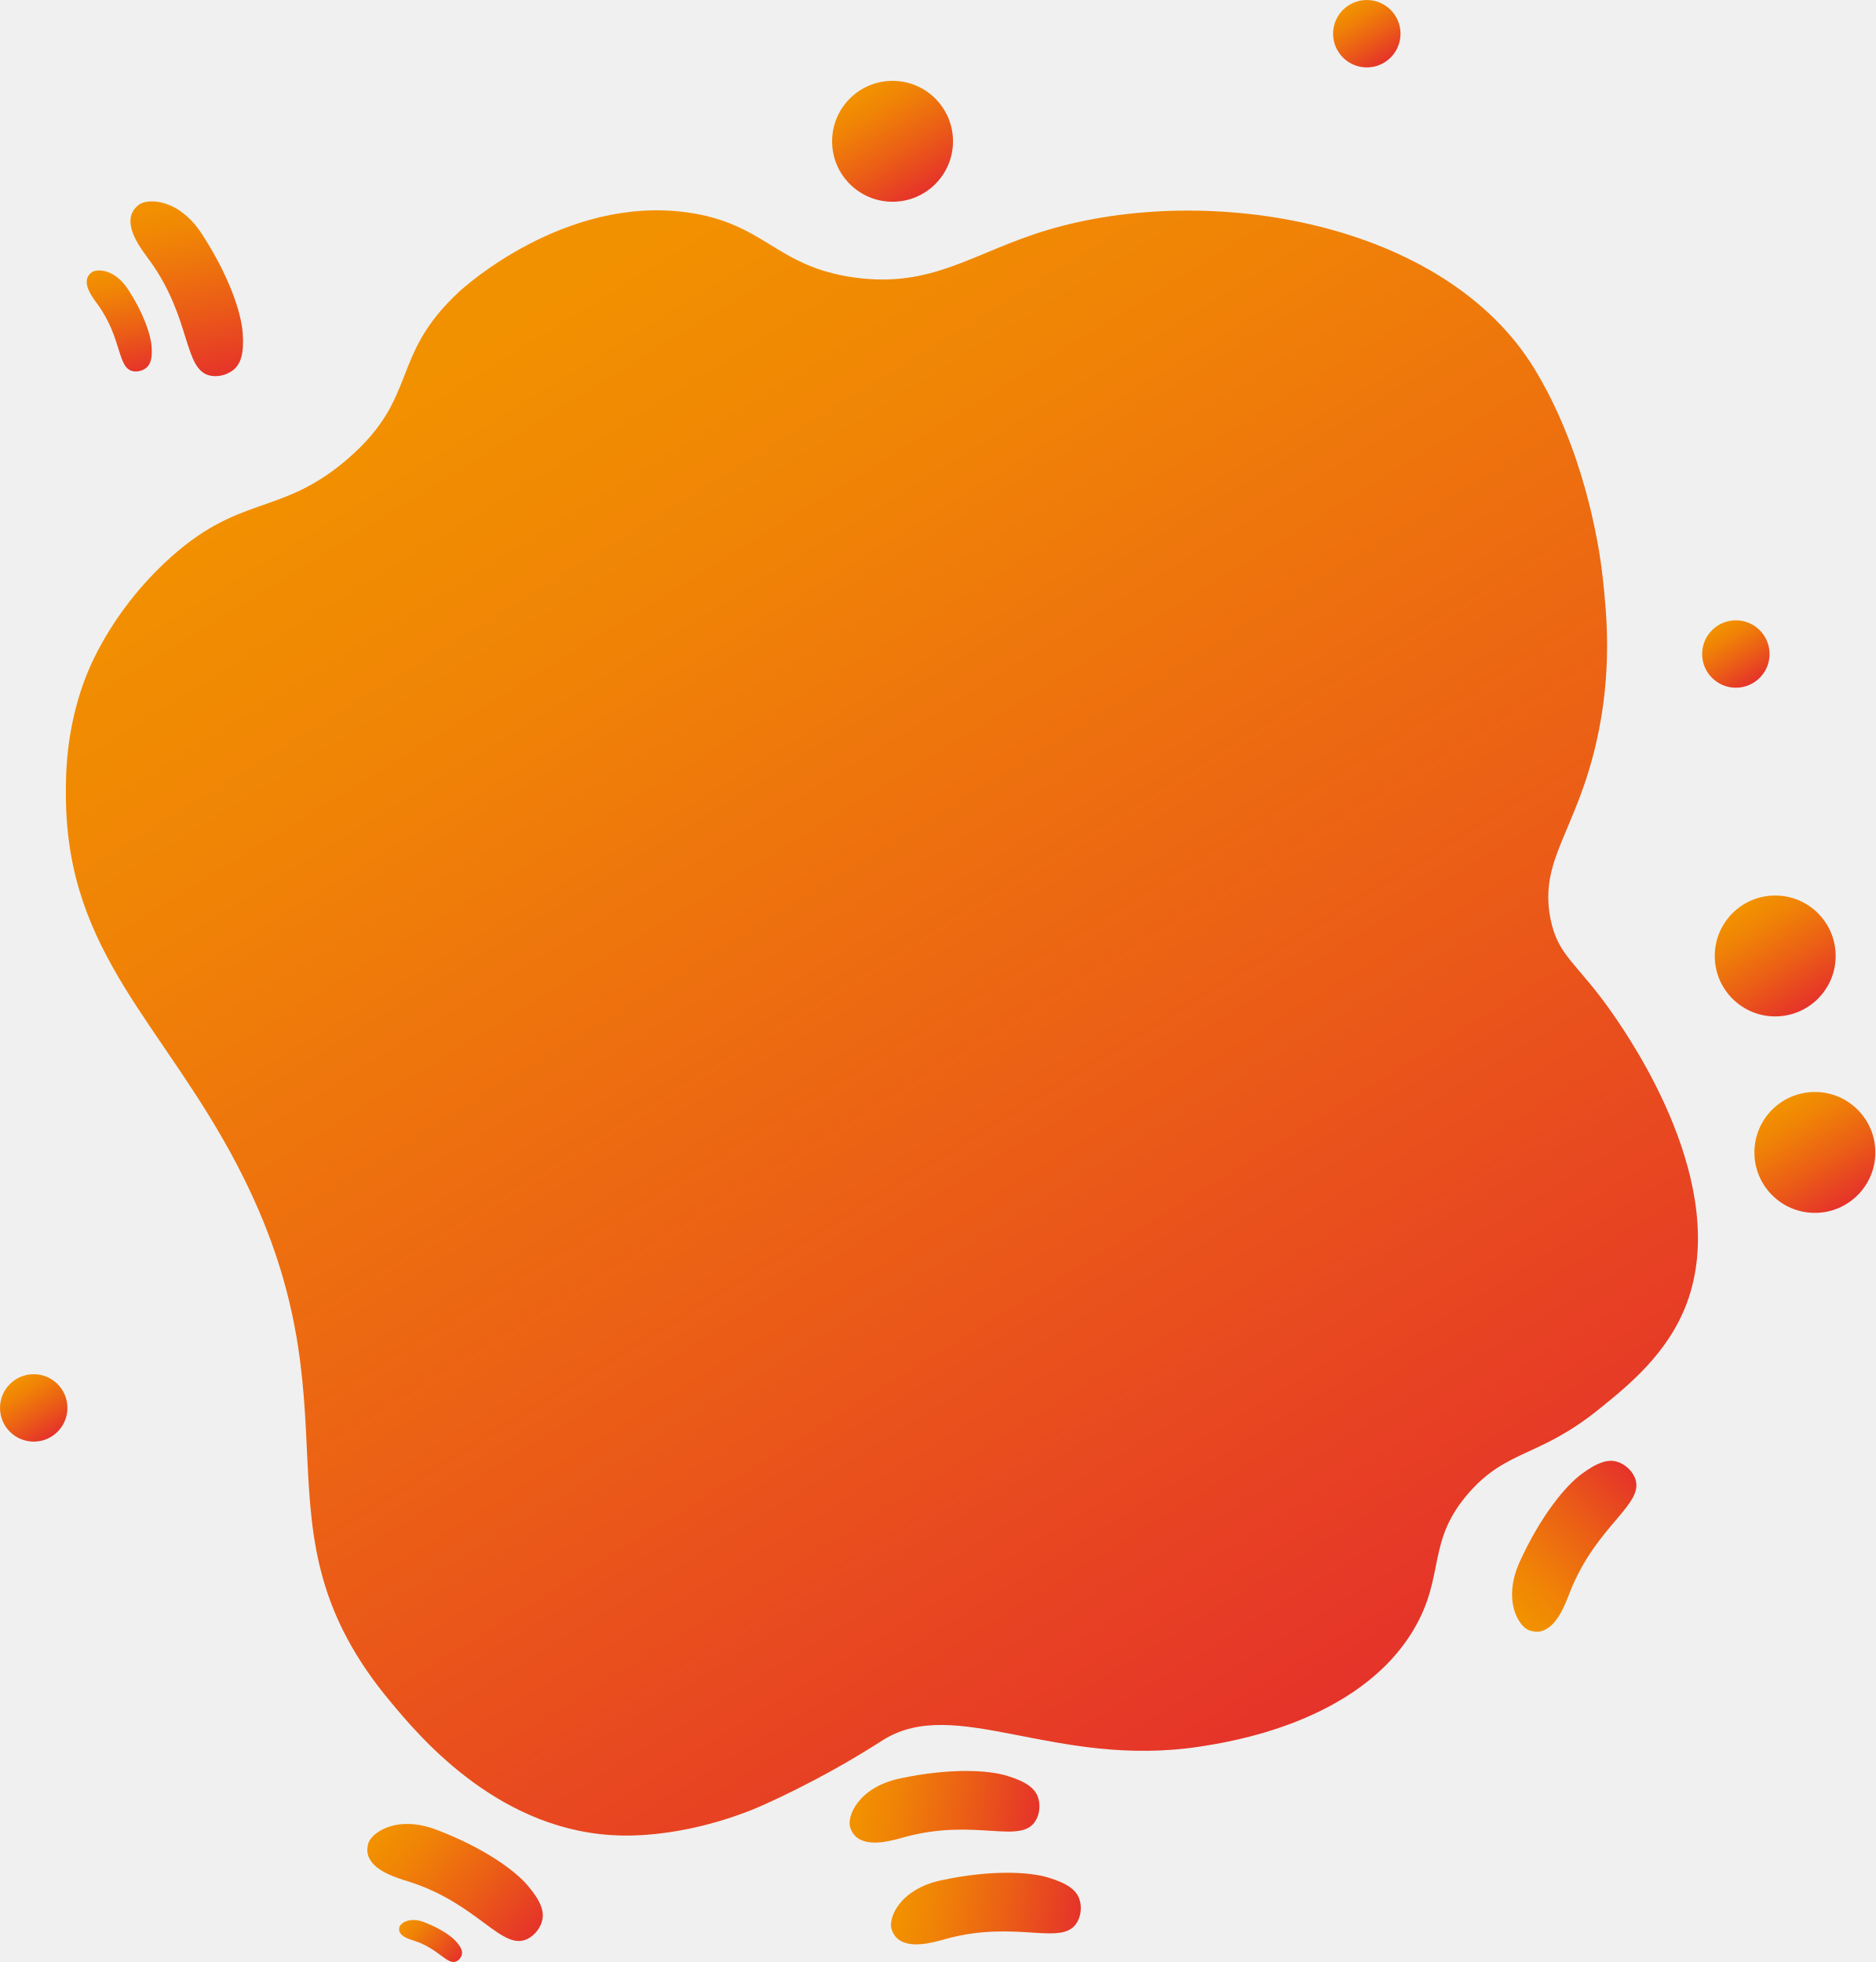
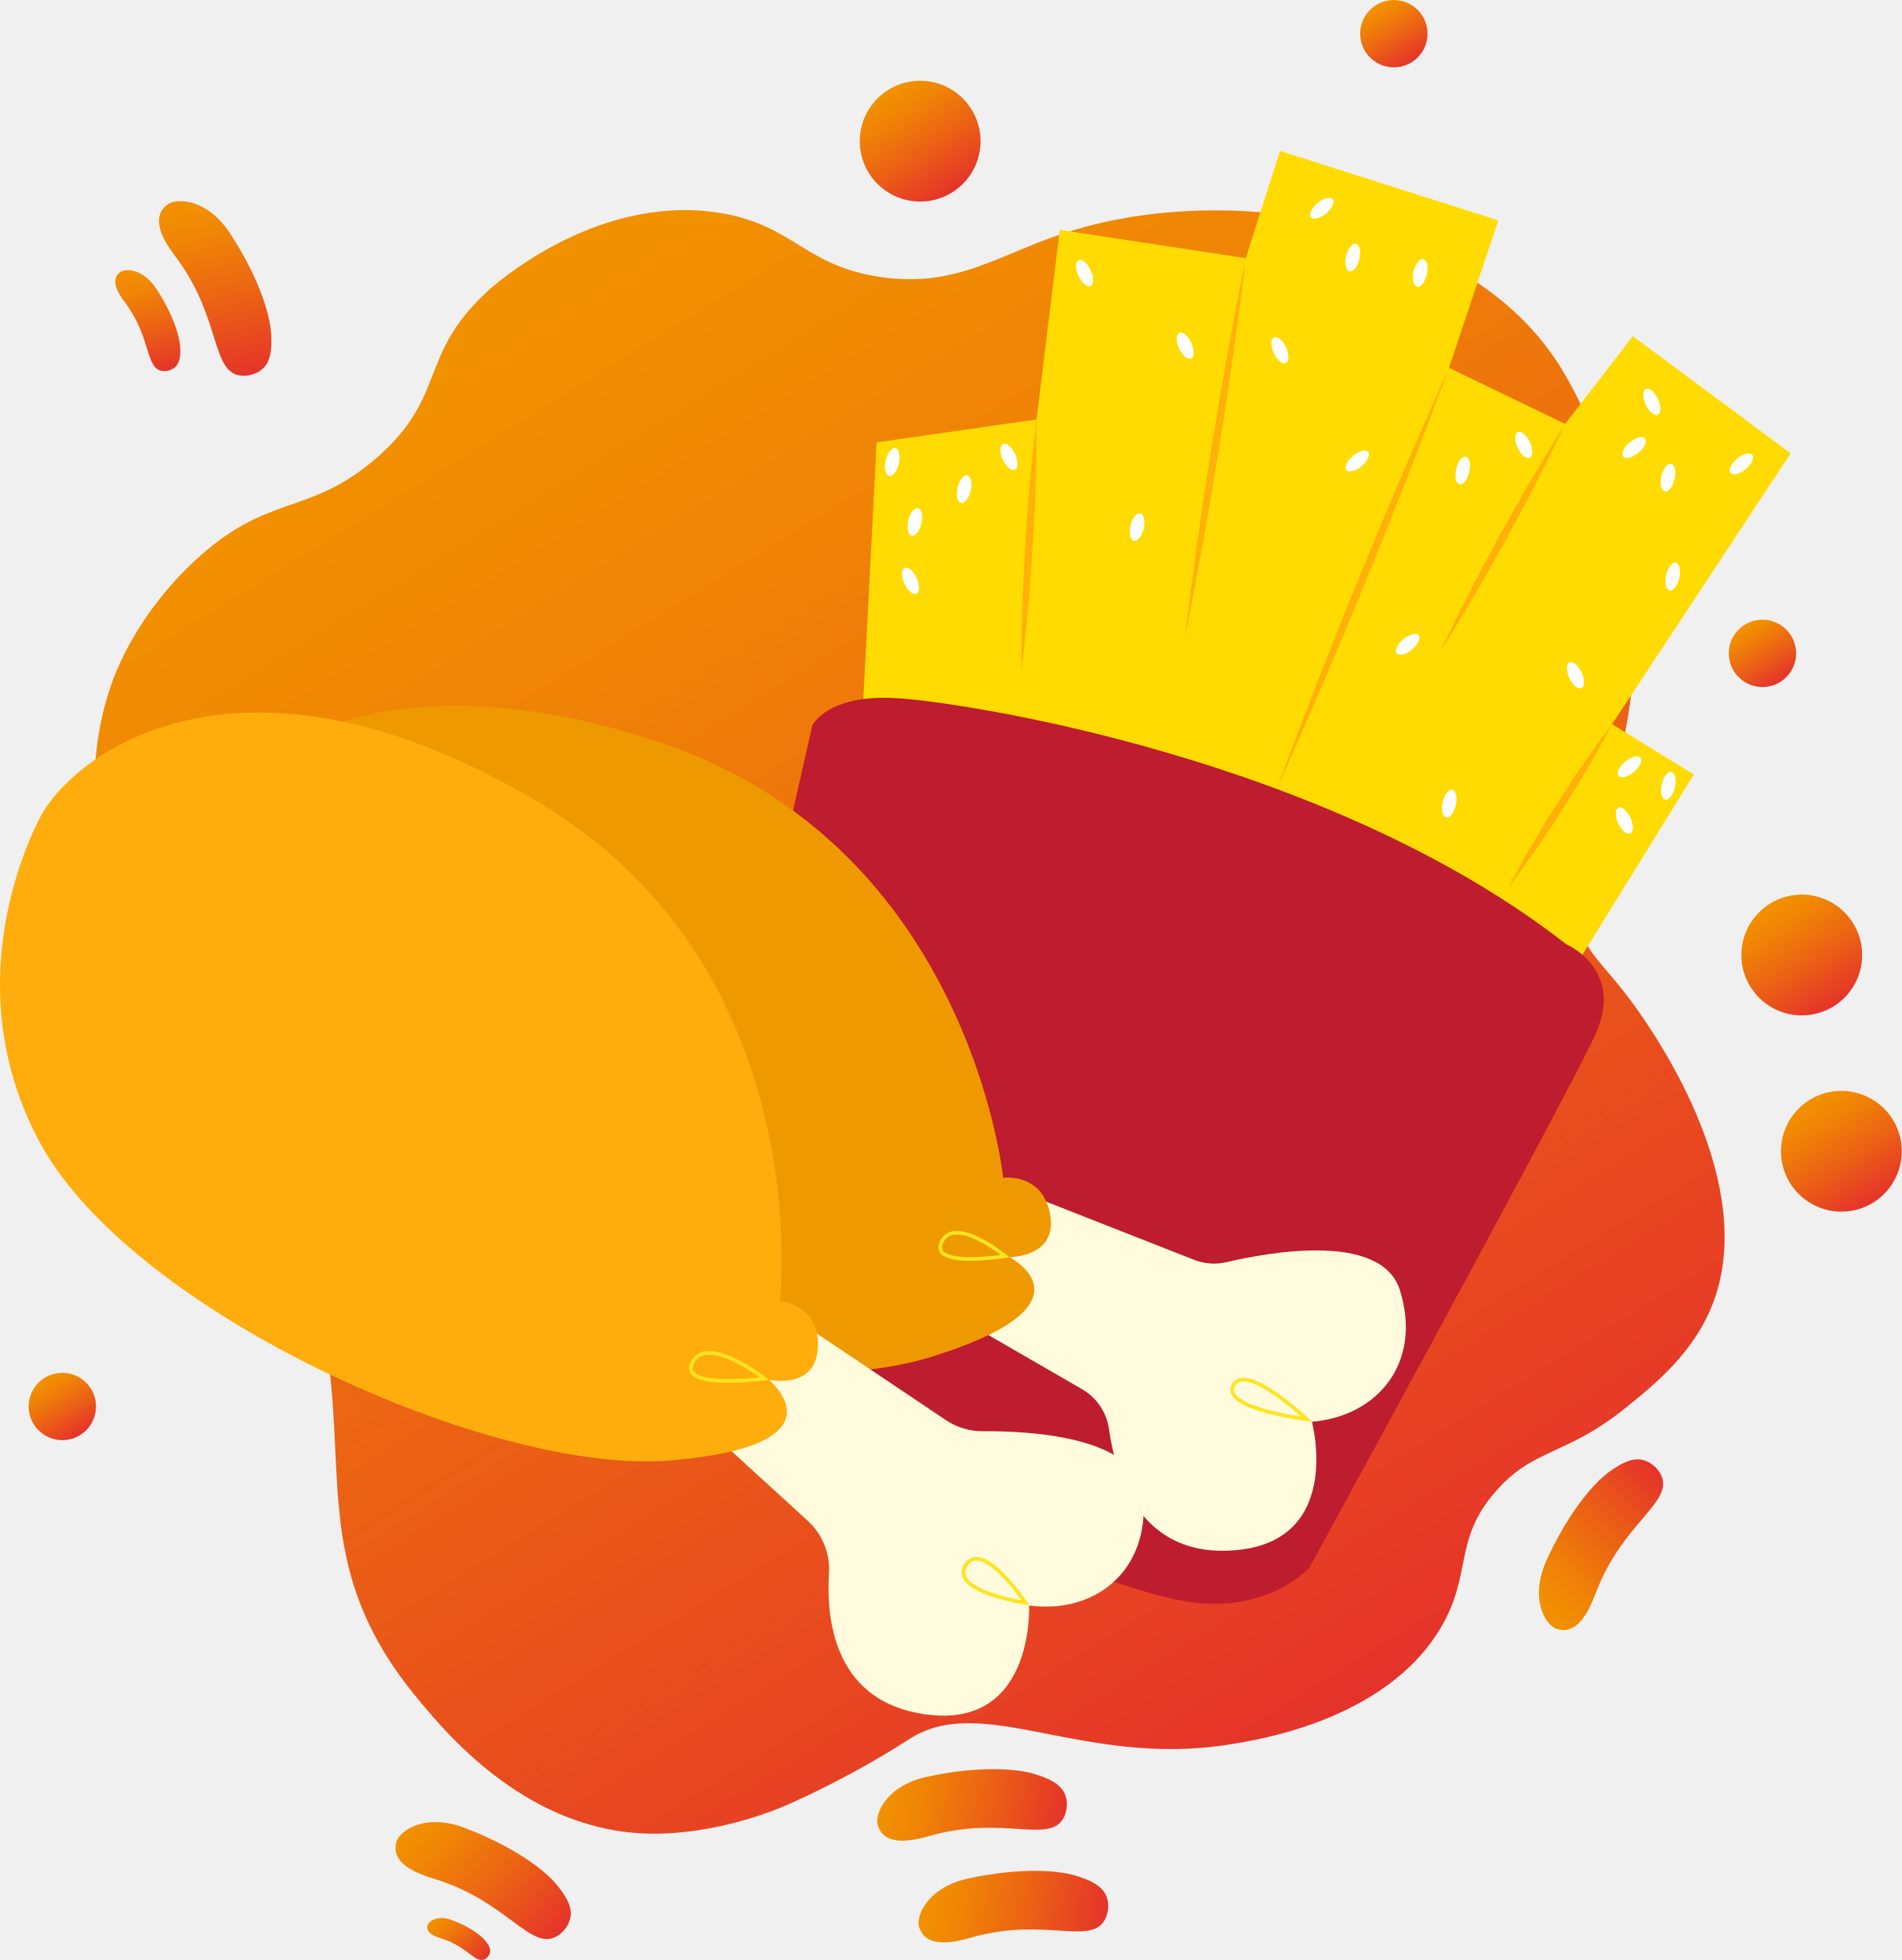
- <svg xmlns="http://www.w3.org/2000/svg" xmlns:xlink="http://www.w3.org/1999/xlink" id="Capa_2" data-name="Capa 2" viewBox="0 0 1690.69 1769.12">
+ <svg xmlns="http://www.w3.org/2000/svg" xmlns:xlink="http://www.w3.org/1999/xlink" id="Capa_2" data-name="Capa 2" viewBox="0 0 1716.55 1769.12">
  <defs>
-     <linearGradient id="Degradado_sin_nombre_75" data-name="Degradado sin nombre 75" x1="8019.1" y1="6795.52" x2="9521.38" y2="6795.52" gradientTransform="translate(2009.81 -10150.62) rotate(58.32)" gradientUnits="userSpaceOnUse">
+     <linearGradient id="Degradado_sin_nombre_75" data-name="Degradado sin nombre 75" x1="8044.96" y1="6795.52" x2="9547.24" y2="6795.52" gradientTransform="translate(2022.09 -10172.63) rotate(58.32)" gradientUnits="userSpaceOnUse">
      <stop offset="0" stop-color="#f29100" />
      <stop offset=".03" stop-color="#f29100" />
      <stop offset=".23" stop-color="#f08306" />
      <stop offset=".61" stop-color="#eb5e16" />
      <stop offset="1" stop-color="#e5332a" />
    </linearGradient>
-     <linearGradient id="Degradado_sin_nombre_75-2" data-name="Degradado sin nombre 75" x1="9271.27" y1="6195.16" x2="9380.3" y2="6195.16" xlink:href="#Degradado_sin_nombre_75" />
-     <linearGradient id="Degradado_sin_nombre_75-3" data-name="Degradado sin nombre 75" x1="8058.69" y1="6423.87" x2="8167.73" y2="6423.87" xlink:href="#Degradado_sin_nombre_75" />
-     <linearGradient id="Degradado_sin_nombre_75-4" data-name="Degradado sin nombre 75" x1="8224.82" y1="6009.09" x2="8285.62" y2="6009.09" xlink:href="#Degradado_sin_nombre_75" />
-     <linearGradient id="Degradado_sin_nombre_75-5" data-name="Degradado sin nombre 75" x1="8875.54" y1="6019.73" x2="8936.33" y2="6019.73" xlink:href="#Degradado_sin_nombre_75" />
-     <linearGradient id="Degradado_sin_nombre_75-6" data-name="Degradado sin nombre 75" x1="8648.02" y1="7682.6" x2="8708.81" y2="7682.6" xlink:href="#Degradado_sin_nombre_75" />
-     <linearGradient id="Degradado_sin_nombre_75-7" data-name="Degradado sin nombre 75" x1="9101.74" y1="6132.55" x2="9210.77" y2="6132.55" xlink:href="#Degradado_sin_nombre_75" />
-     <linearGradient id="Degradado_sin_nombre_75-8" data-name="Degradado sin nombre 75" x1="5454.57" y1="5483.2" x2="5621.99" y2="5483.2" gradientTransform="translate(-89.07 -6081.54) rotate(41.6)" xlink:href="#Degradado_sin_nombre_75" />
-     <linearGradient id="Degradado_sin_nombre_75-9" data-name="Degradado sin nombre 75" x1="1183.88" y1="1594.05" x2="1351.31" y2="1594.05" gradientTransform="translate(-122.73 -43.67) rotate(8.69)" xlink:href="#Degradado_sin_nombre_75" />
-     <linearGradient id="Degradado_sin_nombre_75-10" data-name="Degradado sin nombre 75" x1="1133.16" y1="1508.95" x2="1300.58" y2="1508.95" gradientTransform="translate(-122.73 -43.67) rotate(8.69)" xlink:href="#Degradado_sin_nombre_75" />
-     <linearGradient id="Degradado_sin_nombre_75-11" data-name="Degradado sin nombre 75" x1="289.27" y1="-7661.7" x2="456.7" y2="-7661.7" gradientTransform="translate(6533.2 7107.43) rotate(-44.62)" xlink:href="#Degradado_sin_nombre_75" />
-     <linearGradient id="Degradado_sin_nombre_75-12" data-name="Degradado sin nombre 75" x1="10121.82" y1="4425.65" x2="10289.25" y2="4425.65" gradientTransform="translate(2324.99 -10653.87) rotate(77.72)" xlink:href="#Degradado_sin_nombre_75" />
-     <linearGradient id="Degradado_sin_nombre_75-13" data-name="Degradado sin nombre 75" x1="10172.85" y1="4492.21" x2="10269.63" y2="4492.21" gradientTransform="translate(2324.99 -10653.87) rotate(77.72)" xlink:href="#Degradado_sin_nombre_75" />
-     <linearGradient id="Degradado_sin_nombre_75-14" data-name="Degradado sin nombre 75" x1="5526.36" y1="5539.1" x2="5586.44" y2="5539.1" gradientTransform="translate(-89.07 -6081.54) rotate(41.6)" xlink:href="#Degradado_sin_nombre_75" />
+     <linearGradient id="Degradado_sin_nombre_75-2" data-name="Degradado sin nombre 75" x1="9297.13" y1="6195.16" x2="9406.16" y2="6195.16" xlink:href="#Degradado_sin_nombre_75" />
+     <linearGradient id="Degradado_sin_nombre_75-3" data-name="Degradado sin nombre 75" x1="8084.56" y1="6423.87" x2="8193.59" y2="6423.87" xlink:href="#Degradado_sin_nombre_75" />
+     <linearGradient id="Degradado_sin_nombre_75-4" data-name="Degradado sin nombre 75" x1="8250.68" y1="6009.09" x2="8311.48" y2="6009.09" xlink:href="#Degradado_sin_nombre_75" />
+     <linearGradient id="Degradado_sin_nombre_75-5" data-name="Degradado sin nombre 75" x1="8901.4" y1="6019.73" x2="8962.19" y2="6019.73" xlink:href="#Degradado_sin_nombre_75" />
+     <linearGradient id="Degradado_sin_nombre_75-6" data-name="Degradado sin nombre 75" x1="8673.88" y1="7682.6" x2="8734.67" y2="7682.6" xlink:href="#Degradado_sin_nombre_75" />
+     <linearGradient id="Degradado_sin_nombre_75-7" data-name="Degradado sin nombre 75" x1="9127.6" y1="6132.55" x2="9236.63" y2="6132.55" xlink:href="#Degradado_sin_nombre_75" />
+     <linearGradient id="Degradado_sin_nombre_75-8" data-name="Degradado sin nombre 75" x1="5480.43" y1="5483.2" x2="5647.86" y2="5483.2" gradientTransform="translate(-82.55 -6098.71) rotate(41.6)" xlink:href="#Degradado_sin_nombre_75" />
+     <linearGradient id="Degradado_sin_nombre_75-9" data-name="Degradado sin nombre 75" x1="1209.74" y1="1594.05" x2="1377.17" y2="1594.05" gradientTransform="translate(-122.43 -47.57) rotate(8.69)" xlink:href="#Degradado_sin_nombre_75" />
+     <linearGradient id="Degradado_sin_nombre_75-10" data-name="Degradado sin nombre 75" x1="1159.02" y1="1508.95" x2="1326.44" y2="1508.95" gradientTransform="translate(-122.43 -47.57) rotate(8.69)" xlink:href="#Degradado_sin_nombre_75" />
+     <linearGradient id="Degradado_sin_nombre_75-11" data-name="Degradado sin nombre 75" x1="315.14" y1="-7661.7" x2="482.56" y2="-7661.7" gradientTransform="translate(6540.65 7125.6) rotate(-44.62)" xlink:href="#Degradado_sin_nombre_75" />
+     <linearGradient id="Degradado_sin_nombre_75-12" data-name="Degradado sin nombre 75" x1="10147.68" y1="4425.65" x2="10315.11" y2="4425.65" gradientTransform="translate(2345.35 -10679.14) rotate(77.72)" xlink:href="#Degradado_sin_nombre_75" />
+     <linearGradient id="Degradado_sin_nombre_75-13" data-name="Degradado sin nombre 75" x1="10198.72" y1="4492.21" x2="10295.49" y2="4492.21" gradientTransform="translate(2345.35 -10679.14) rotate(77.72)" xlink:href="#Degradado_sin_nombre_75" />
+     <linearGradient id="Degradado_sin_nombre_75-14" data-name="Degradado sin nombre 75" x1="5552.22" y1="5539.1" x2="5612.31" y2="5539.1" gradientTransform="translate(-82.55 -6098.71) rotate(41.6)" xlink:href="#Degradado_sin_nombre_75" />
  </defs>
  <g id="cartapapasfritas">
    <g>
-       <path d="m413.79,263.17c4.12-3.83,95.08-86.69,205.13-71.72,71.17,9.68,79.84,48.71,150.92,58.72,71.46,10.07,107.87-23.02,175.3-43.01,145.02-42.98,357.54-7.43,438.44,125.77,43.14,71.02,57.57,153.34,61.3,187.71,3.38,31.13,9.1,83.71-5.71,148.6-18.44,80.79-51.69,106.14-41.43,158.85,6.74,34.63,24.24,39.81,56.27,86.15,16.44,23.77,106.63,154.22,66.61,261.08-17.15,45.81-53.95,74.98-78.94,95.2-54.25,43.87-82.72,36.09-117.24,75.28-38.83,44.07-21.04,74.61-49.82,123.32-49.7,84.12-166.76,101.8-193.42,105.84-129.88,19.71-219.34-46.56-284.49-6.37-6.62,4.08-33.72,22.06-74.73,42.75-7.67,3.87-27.34,13.82-44.51,20.73-12.84,5.17-68.46,26.45-127.16,22.56-105.25-6.96-174.65-92.03-197.68-119.49-132.7-158.18-22.2-261.69-139.08-485.11-66.6-127.3-152.82-189.8-154.13-330.51-.19-20.29-.21-59.16,16.14-104.36,4.54-12.56,23.44-60.75,72.43-107.19,67.6-64.09,104.17-40.95,165.89-94.56,64.34-55.88,36.89-91.7,99.9-150.22Z" style="fill: url(#Degradado_sin_nombre_75);" />
-       <circle cx="1636.17" cy="1039.14" r="54.5" style="fill: url(#Degradado_sin_nombre_75-2);" />
-       <circle cx="804.67" cy="127.41" r="54.5" style="fill: url(#Degradado_sin_nombre_75-3);" />
-       <circle cx="1232.22" cy="30.4" r="30.39" style="fill: url(#Degradado_sin_nombre_75-4);" />
-       <circle cx="1564.94" cy="589.72" r="30.39" style="fill: url(#Degradado_sin_nombre_75-5);" />
-       <circle cx="30.4" cy="1269.5" r="30.39" style="fill: url(#Degradado_sin_nombre_75-6);" />
-       <circle cx="1600.41" cy="861.99" r="54.5" style="fill: url(#Degradado_sin_nombre_75-7);" />
-       <path d="m369.01,1696.78c-10.98-3.51-33.55-9.69-37.41-24.73-.83-3.23-.43-6.32.25-9.26,2.23-9.73,25.13-26.83,61.7-12.89,42.36,16.14,70.46,36.4,82.24,50.31,11.87,14.02,14.78,23.04,13.15,30.86-1.42,6.86-6.52,13.7-13.03,17.05-23.28,11.97-44.22-31.29-106.9-51.34Z" style="fill: url(#Degradado_sin_nombre_75-8);" />
-       <path d="m853.51,1748.1c-11.13,3.02-33.43,10.09-44.84-.44-2.45-2.26-3.79-5.08-4.82-7.91-3.41-9.38,6.52-36.18,44.8-44.34,44.33-9.46,78.93-7.72,96.38-2.44,17.58,5.32,24.92,11.31,27.81,18.76,2.53,6.53,1.97,15.05-1.68,21.39-13.04,22.7-54.13-2.25-117.64,14.97Z" style="fill: url(#Degradado_sin_nombre_75-9);" />
-       <path d="m816.22,1656.31c-11.13,3.02-33.43,10.09-44.84-.44-2.45-2.26-3.79-5.08-4.82-7.91-3.41-9.38,6.52-36.18,44.8-44.34,44.33-9.46,78.93-7.72,96.38-2.44,17.58,5.32,24.92,11.31,27.81,18.76,2.53,6.53,1.97,15.05-1.68,21.39-13.04,22.7-54.13-2.25-117.64,14.97Z" style="fill: url(#Degradado_sin_nombre_75-10);" />
-       <path d="m1415.44,1435.37c-4.23,10.73-11.88,32.83-27.14,35.69-3.28.62-6.34,0-9.22-.86-9.56-2.87-25.11-26.84-8.79-62.42,18.9-41.2,40.98-67.9,55.63-78.74,14.77-10.92,23.96-13.23,31.66-11.09,6.75,1.87,13.24,7.41,16.15,14.13,10.41,24.02-34.15,42.06-58.29,103.28Z" style="fill: url(#Degradado_sin_nombre_75-11);" />
-       <path d="m134.58,234.42c-6.8-9.31-21.38-27.6-15.64-42.03,1.24-3.1,3.38-5.36,5.66-7.33,7.54-6.54,36.11-6.85,57.44,25.97,24.69,38.01,35.44,70.95,36.76,89.12,1.32,18.32-1.65,27.32-7.57,32.68-5.19,4.7-13.35,7.22-20.58,6.09-25.86-4.05-17.27-51.35-56.07-104.5Z" style="fill: url(#Degradado_sin_nombre_75-12);" />
-       <path d="m87.99,274.41c-3.93-5.38-12.36-15.96-9.04-24.29.71-1.79,1.96-3.1,3.27-4.24,4.36-3.78,20.87-3.96,33.2,15.01,14.27,21.97,20.49,41.01,21.25,51.51.77,10.59-.95,15.79-4.38,18.89-3,2.72-7.72,4.17-11.89,3.52-14.95-2.34-9.98-29.68-32.41-60.4Z" style="fill: url(#Degradado_sin_nombre_75-13);" />
-       <path d="m373.4,1749.95c-3.94-1.26-12.04-3.48-13.43-8.87-.3-1.16-.15-2.27.09-3.32.8-3.49,9.02-9.63,22.14-4.63,15.2,5.79,25.29,13.07,29.51,18.06,4.26,5.03,5.3,8.27,4.72,11.07-.51,2.46-2.34,4.92-4.68,6.12-8.35,4.3-15.87-11.23-38.37-18.43Z" style="fill: url(#Degradado_sin_nombre_75-14);" />
+       <path d="m439.66,263.17c4.12-3.83,95.08-86.69,205.13-71.72,71.17,9.68,79.84,48.71,150.92,58.72,71.46,10.07,107.87-23.02,175.3-43.01,145.02-42.98,357.54-7.43,438.44,125.77,43.14,71.02,57.57,153.34,61.3,187.71,3.38,31.13,9.1,83.71-5.71,148.6-18.44,80.79-51.69,106.14-41.43,158.85,6.74,34.63,24.24,39.81,56.27,86.15,16.44,23.77,106.63,154.22,66.61,261.08-17.15,45.81-53.95,74.98-78.94,95.2-54.25,43.87-82.72,36.09-117.24,75.28-38.83,44.07-21.04,74.61-49.82,123.32-49.7,84.12-166.76,101.8-193.42,105.84-129.88,19.71-219.34-46.56-284.49-6.37-6.62,4.08-33.72,22.06-74.73,42.75-7.67,3.87-27.34,13.82-44.51,20.73-12.84,5.17-68.46,26.45-127.16,22.56-105.25-6.96-174.65-92.03-197.68-119.49-132.7-158.18-22.2-261.69-139.08-485.11-66.6-127.3-152.82-189.8-154.13-330.51-.19-20.29-.21-59.16,16.14-104.36,4.54-12.56,23.44-60.75,72.43-107.19,67.6-64.09,104.17-40.95,165.89-94.56,64.34-55.88,36.89-91.7,99.9-150.22Z" style="fill: url(#Degradado_sin_nombre_75);" />
+       <circle cx="1662.03" cy="1039.14" r="54.5" style="fill: url(#Degradado_sin_nombre_75-2);" />
+       <circle cx="830.53" cy="127.41" r="54.5" style="fill: url(#Degradado_sin_nombre_75-3);" />
+       <circle cx="1258.08" cy="30.4" r="30.39" style="fill: url(#Degradado_sin_nombre_75-4);" />
+       <circle cx="1590.8" cy="589.72" r="30.39" style="fill: url(#Degradado_sin_nombre_75-5);" />
+       <circle cx="56.26" cy="1269.5" r="30.39" style="fill: url(#Degradado_sin_nombre_75-6);" />
+       <circle cx="1626.27" cy="861.99" r="54.5" style="fill: url(#Degradado_sin_nombre_75-7);" />
+       <path d="m394.87,1696.78c-10.98-3.51-33.55-9.69-37.41-24.73-.83-3.23-.43-6.32.25-9.26,2.23-9.73,25.13-26.83,61.7-12.89,42.36,16.14,70.46,36.4,82.24,50.31,11.87,14.02,14.78,23.04,13.15,30.86-1.42,6.86-6.52,13.7-13.03,17.05-23.28,11.97-44.22-31.29-106.9-51.34Z" style="fill: url(#Degradado_sin_nombre_75-8);" />
+       <path d="m879.37,1748.1c-11.13,3.02-33.43,10.09-44.84-.44-2.45-2.26-3.79-5.08-4.82-7.91-3.41-9.38,6.52-36.18,44.8-44.34,44.33-9.46,78.93-7.72,96.38-2.44,17.58,5.32,24.92,11.31,27.81,18.76,2.53,6.53,1.97,15.05-1.68,21.39-13.04,22.7-54.13-2.25-117.64,14.97Z" style="fill: url(#Degradado_sin_nombre_75-9);" />
+       <path d="m842.08,1656.31c-11.13,3.02-33.43,10.09-44.84-.44-2.45-2.26-3.79-5.08-4.82-7.91-3.41-9.38,6.52-36.18,44.8-44.34,44.33-9.46,78.93-7.72,96.38-2.44,17.58,5.32,24.92,11.31,27.81,18.76,2.53,6.53,1.97,15.05-1.68,21.39-13.04,22.7-54.13-2.25-117.64,14.97Z" style="fill: url(#Degradado_sin_nombre_75-10);" />
+       <path d="m1441.3,1435.37c-4.23,10.73-11.88,32.83-27.14,35.69-3.28.62-6.34,0-9.22-.86-9.56-2.87-25.11-26.84-8.79-62.42,18.9-41.2,40.98-67.9,55.63-78.74,14.77-10.92,23.96-13.23,31.66-11.09,6.75,1.87,13.24,7.41,16.15,14.13,10.41,24.02-34.15,42.06-58.29,103.28Z" style="fill: url(#Degradado_sin_nombre_75-11);" />
+       <path d="m160.44,234.42c-6.8-9.31-21.38-27.6-15.64-42.03,1.24-3.1,3.38-5.36,5.66-7.33,7.54-6.54,36.11-6.85,57.44,25.97,24.69,38.01,35.44,70.95,36.76,89.12,1.32,18.32-1.65,27.32-7.57,32.68-5.19,4.7-13.35,7.22-20.58,6.09-25.86-4.05-17.27-51.35-56.07-104.5Z" style="fill: url(#Degradado_sin_nombre_75-12);" />
+       <path d="m113.86,274.41c-3.93-5.38-12.36-15.96-9.04-24.29.71-1.79,1.96-3.1,3.27-4.24,4.36-3.78,20.87-3.96,33.2,15.01,14.27,21.97,20.49,41.01,21.25,51.51.77,10.59-.95,15.79-4.38,18.89-3,2.72-7.72,4.17-11.89,3.52-14.95-2.34-9.98-29.68-32.41-60.4Z" style="fill: url(#Degradado_sin_nombre_75-13);" />
+       <path d="m399.26,1749.95c-3.94-1.26-12.04-3.48-13.43-8.87-.3-1.16-.15-2.27.09-3.32.8-3.49,9.02-9.63,22.14-4.63,15.2,5.79,25.29,13.07,29.51,18.06,4.26,5.03,5.3,8.27,4.72,11.07-.51,2.46-2.34,4.92-4.68,6.12-8.35,4.3-15.87-11.23-38.37-18.43Z" style="fill: url(#Degradado_sin_nombre_75-14);" />
+     </g>
+     <g id="Capa_23" data-name="Capa 23">
+       <g>
+         <polygon points="779.04 634.46 791.26 399.26 935.6 378.63 956.56 207.47 1124.42 233.05 1155.35 136.23 1352.38 198.93 1307.85 331.99 1412.72 382.66 1473.78 303.43 1616.28 409.19 1455.03 653.67 1528.87 699.08 1426.98 863.93 779.04 634.46" style="fill: #ffdb01;" />
+         <path d="m711.04,752.58l22.27-98.07s13.38-27.4,73.59-24.47c60.21,2.93,390.71,53.42,606.63,222.15,0,0,53.92,22.73,26,82.63-27.92,59.9-257.58,479.98-257.58,479.98,0,0-36.46,42.3-110.83,30.78-74.37-11.52-345.97-124.28-345.97-124.28l-14.1-568.72Z" style="fill: #be1c2f;" />
+         <g>
+           <path d="m976.7,1253.92l-155.98-90.14,54.86-106.13,202.11,79.45c9.41,3.7,19.71,4.42,29.55,2.11,38.32-9.01,139.75-27.43,156.31,25.33,20.5,65.29-19.99,113.9-79.39,118.73,0,0,30.64,113.7-77.63,116.44-79.67,2.02-100.21-70.84-105.5-109.47-2.08-15.22-11.03-28.63-24.33-36.32Z" style="fill: #fffbdc;" />
+           <path d="m161.03,775.1s-52.11,160.27,61.53,292.01c113.63,131.74,462.05,205.73,617.04,157.91,154.98-47.82,71.47-90.3,71.47-90.3,0,0,43.42.3,36.82-38.16-6.61-38.46-42.43-33.47-42.43-33.47,0,0-30.22-300.52-310.69-393.25-280.46-92.73-408.8,33.84-433.73,105.25Z" style="fill: #ef9900;" />
+         </g>
+         <ellipse cx="870.29" cy="441.55" rx="12.77" ry="6.11" transform="translate(246.99 1192.47) rotate(-77.21)" style="fill: #fff;" />
+         <ellipse cx="1221.02" cy="232.51" rx="12.77" ry="6.11" transform="translate(723.92 1371.74) rotate(-77.21)" style="fill: #fff;" />
+         <ellipse cx="1026.35" cy="475.8" rx="12.77" ry="6.11" transform="translate(335.11 1371.32) rotate(-77.21)" style="fill: #fff;" />
+         <ellipse cx="1320.31" cy="424.7" rx="12.77" ry="6.11" transform="translate(613.8 1618.2) rotate(-77.21)" style="fill: #fff;" />
+         <ellipse cx="1308.12" cy="725.39" rx="12.77" ry="6.11" transform="translate(311.09 1840.43) rotate(-77.21)" style="fill: #fff;" />
+         <ellipse cx="1505.92" cy="709.29" rx="12.77" ry="6.11" transform="translate(480.79 2020.79) rotate(-77.21)" style="fill: #fff;" />
+         <ellipse cx="1505.55" cy="431.16" rx="12.77" ry="6.11" transform="translate(751.74 1803.87) rotate(-77.21)" style="fill: #fff;" />
+         <ellipse cx="1509.88" cy="520.36" rx="12.77" ry="6.11" transform="translate(668.12 1877.55) rotate(-77.21)" style="fill: #fff;" />
+         <ellipse cx="1281.91" cy="246.34" rx="12.77" ry="6.11" transform="translate(757.85 1441.88) rotate(-77.21)" style="fill: #fff;" />
+         <ellipse cx="805.4" cy="417.02" rx="12.77" ry="6.11" transform="translate(220.4 1110.09) rotate(-77.21)" style="fill: #fff;" />
+         <ellipse cx="825.78" cy="471.11" rx="12.77" ry="6.11" transform="translate(183.52 1172.08) rotate(-77.21)" style="fill: #fff;" />
+         <ellipse cx="821.82" cy="524.29" rx="6.11" ry="12.77" transform="translate(-143.94 391.7) rotate(-24.72)" style="fill: #fff;" />
+         <ellipse cx="1155.25" cy="316.09" rx="6.11" ry="12.77" transform="translate(-26.32 512.05) rotate(-24.72)" style="fill: #fff;" />
+         <ellipse cx="1193.16" cy="188.01" rx="12.77" ry="6.11" transform="translate(155 805.44) rotate(-39.7)" style="fill: #fff;" />
+         <ellipse cx="1225.11" cy="416.19" rx="12.77" ry="6.11" transform="translate(16.63 878.45) rotate(-39.7)" style="fill: #fff;" />
+         <ellipse cx="1571.88" cy="418.8" rx="12.77" ry="6.11" transform="translate(94.91 1100.54) rotate(-39.7)" style="fill: #fff;" />
+         <ellipse cx="1475.03" cy="404.02" rx="12.77" ry="6.11" transform="translate(82.03 1035.27) rotate(-39.7)" style="fill: #fff;" />
+         <ellipse cx="1270.59" cy="581.67" rx="12.77" ry="6.11" transform="translate(-78.58 945.65) rotate(-39.7)" style="fill: #fff;" />
+         <ellipse cx="1470.86" cy="692.24" rx="12.77" ry="6.11" transform="translate(-103.03 1099.06) rotate(-39.7)" style="fill: #fff;" />
+         <ellipse cx="910.68" cy="412.42" rx="6.11" ry="12.77" transform="translate(-89.01 418.61) rotate(-24.72)" style="fill: #fff;" />
+         <ellipse cx="978.95" cy="246.51" rx="6.11" ry="12.77" transform="translate(-13.38 431.95) rotate(-24.72)" style="fill: #fff;" />
+         <ellipse cx="1069.8" cy="312.01" rx="6.11" ry="12.77" transform="translate(-32.44 475.95) rotate(-24.72)" style="fill: #fff;" />
+         <ellipse cx="1375.37" cy="401.6" rx="6.11" ry="12.77" transform="translate(-41.91 611.93) rotate(-24.72)" style="fill: #fff;" />
+         <ellipse cx="1490.98" cy="362.76" rx="6.11" ry="12.77" transform="translate(-15.08 656.72) rotate(-24.72)" style="fill: #fff;" />
+         <ellipse cx="1422.01" cy="609.48" rx="6.11" ry="12.77" transform="translate(-124.56 650.48) rotate(-24.72)" style="fill: #fff;" />
+         <ellipse cx="1466.12" cy="740.7" rx="6.11" ry="12.77" transform="translate(-175.39 680.95) rotate(-24.72)" style="fill: #fff;" />
+         <path d="m729.19,1372.81l-129.63-118.45,76.37-91.87,177.91,119.36c9.89,6.63,21.54,10.1,33.45,10,41.11-.36,139.87,4.42,144.62,58.33,6.01,68.17-43.98,106.95-103.03,98.92,0,0,5.52,117.63-100.82,97.07-75.81-14.66-82.32-86.05-79.81-125.83,1.13-17.93-5.81-35.4-19.06-47.52Z" style="fill: #fffbdc;" />
+         <path d="m38.69,733.13s-85.3,145.35-2.59,298.41c82.7,153.06,407.12,300.12,568.75,286.69s89.19-72.85,89.19-72.85c0,0,42.35,9.62,44.15-29.36,1.8-38.98-34.26-41.8-34.26-41.8,0,0,34.99-300-219.02-450.78-254.02-150.78-406.53-54.71-446.22,9.69Z" style="fill: #ffad0d;" />
+         <path d="m1179.41,1280.97s-77.58-9.63-66.14-30.71c11.44-21.08,66.14,30.71,66.14,30.71Z" style="fill: none; stroke: #fee420; stroke-miterlimit: 10; stroke-width: 3.29px;" />
+         <path d="m925.66,1446.75s-69.12-10.5-53.9-34.13c15.22-23.63,53.9,34.13,53.9,34.13Z" style="fill: none; stroke: #fee420; stroke-miterlimit: 10; stroke-width: 3.29px;" />
+         <path d="m690.05,1244.31s-78,10.7-64.92-14.74,64.92,14.74,64.92,14.74Z" style="fill: none; stroke: #fee420; stroke-miterlimit: 10; stroke-width: 3.29px;" />
+         <path d="m907.29,1133.81s-69.33,11.07-57.29-13.01c12.03-24.08,57.29,13.01,57.29,13.01Z" style="fill: none; stroke: #fee420; stroke-miterlimit: 10; stroke-width: 3.29px;" />
+         <path d="m935.6,378.63c-.05,75.83-4.59,151.65-13.7,226.93.01-75.83,4.62-151.64,13.7-226.93h0Z" style="fill: #ffb00a;" />
+         <path d="m1455.03,653.67c-27.37,51.58-58.71,101.03-93.75,147.74,27.34-51.59,58.74-101.01,93.75-147.74h0Z" style="fill: #ffb00a;" />
+         <path d="m1124.42,233.05c-13.82,114.44-32.29,229.75-55.02,342.76,13.78-114.45,32.32-229.74,55.02-342.76h0Z" style="fill: #ffb00a;" />
+         <path d="m1412.72,382.66c-33.59,70.66-71.24,139.38-112.79,205.67,33.56-70.68,71.27-139.36,112.79-205.67h0Z" style="fill: #ffb00a;" />
+         <path d="m1307.85,331.99c-47.42,127.85-99.66,255.71-155.44,380.14,47.39-127.87,99.7-255.69,155.44-380.14h0Z" style="fill: #ffb00a;" />
+       </g>
    </g>
  </g>
</svg>
